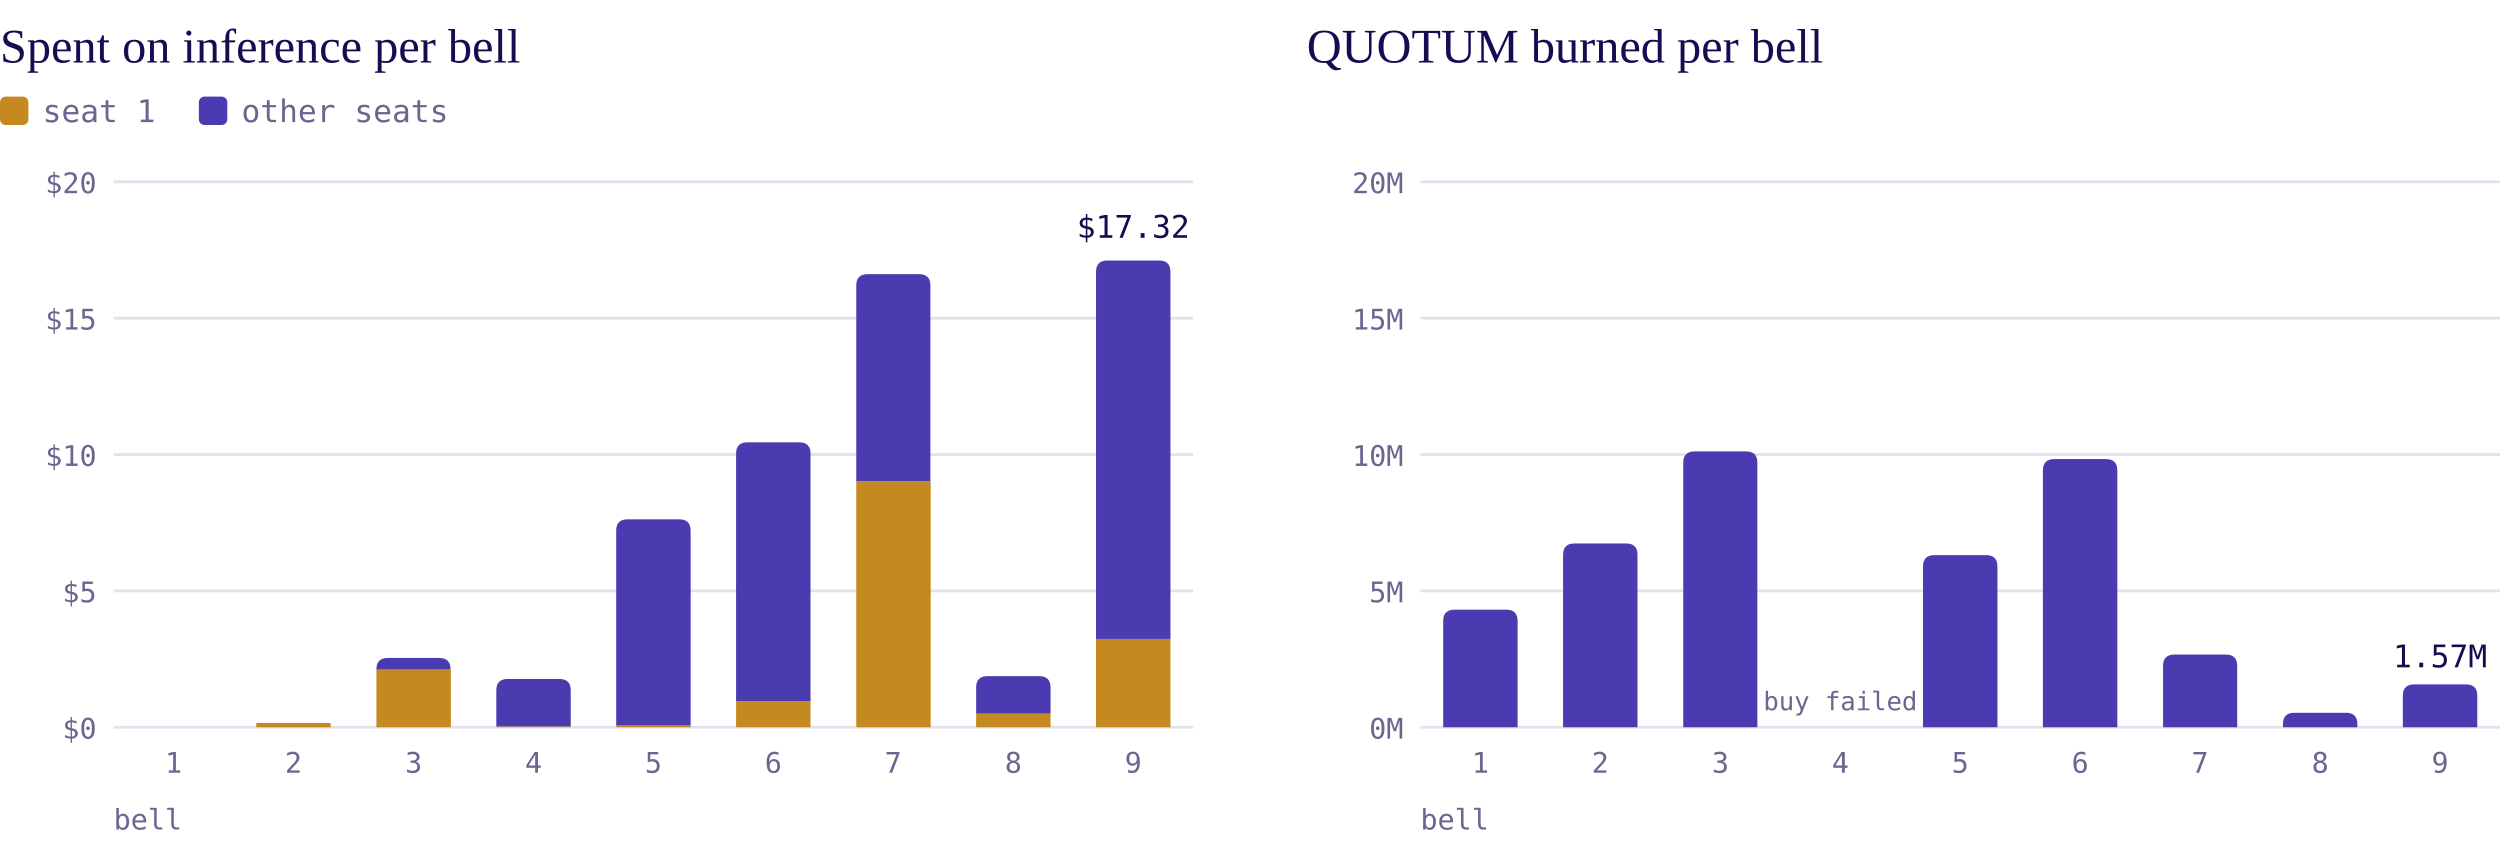
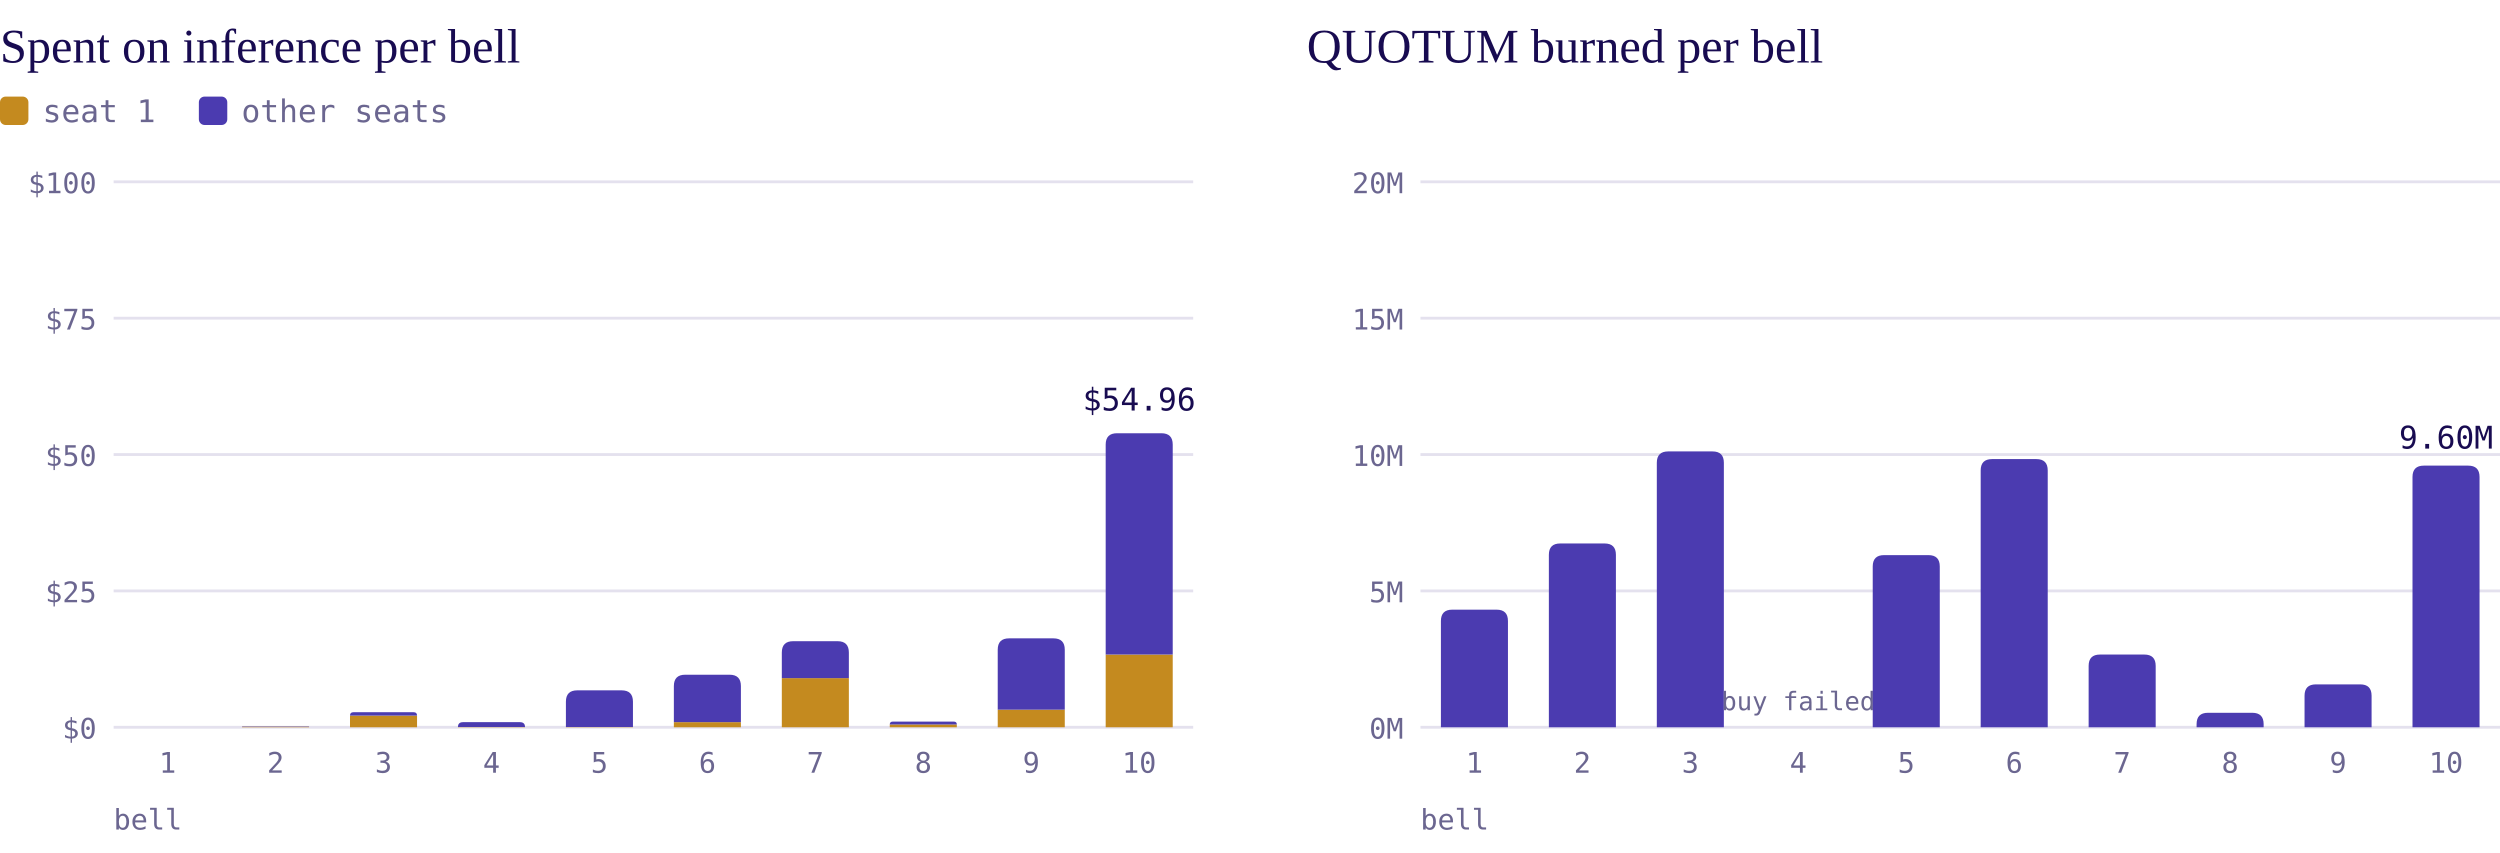
- <svg xmlns="http://www.w3.org/2000/svg" viewBox="0 0 880 300" width="880" height="300" role="img" aria-label="quotum bells 1 to 9: inference spent and QUOTUM burned per bell">
+ <svg xmlns="http://www.w3.org/2000/svg" viewBox="0 0 880 300" width="880" height="300" role="img" aria-label="quotum bells 1 to 10: inference spent and QUOTUM burned per bell">
  <text x="0" y="22" font-family="Georgia,'Times New Roman',serif" font-size="17" fill="#180b51">Spent on inference per bell</text>
  <rect x="0" y="34" width="10" height="10" rx="2" fill="#c48a1f" />
  <text x="15" y="43" font-family="ui-monospace,SFMono-Regular,Menlo,monospace" font-size="11" fill="#6b6690">seat 1</text>
  <rect x="70" y="34" width="10" height="10" rx="2" fill="#4b3bb0" />
  <text x="85" y="43" font-family="ui-monospace,SFMono-Regular,Menlo,monospace" font-size="11" fill="#6b6690">other seats</text>
  <line x1="40" x2="420" y1="256.0" y2="256.0" stroke="#e4e1ee" stroke-width="1" />
  <text x="34" y="260.0" text-anchor="end" font-family="ui-monospace,SFMono-Regular,Menlo,monospace" font-size="10" fill="#6b6690">$0</text>
  <line x1="40" x2="420" y1="208.0" y2="208.0" stroke="#e4e1ee" stroke-width="1" />
-   <text x="34" y="212.0" text-anchor="end" font-family="ui-monospace,SFMono-Regular,Menlo,monospace" font-size="10" fill="#6b6690">$5</text>
+   <text x="34" y="212.0" text-anchor="end" font-family="ui-monospace,SFMono-Regular,Menlo,monospace" font-size="10" fill="#6b6690">$25</text>
  <line x1="40" x2="420" y1="160.0" y2="160.0" stroke="#e4e1ee" stroke-width="1" />
-   <text x="34" y="164.0" text-anchor="end" font-family="ui-monospace,SFMono-Regular,Menlo,monospace" font-size="10" fill="#6b6690">$10</text>
+   <text x="34" y="164.0" text-anchor="end" font-family="ui-monospace,SFMono-Regular,Menlo,monospace" font-size="10" fill="#6b6690">$50</text>
  <line x1="40" x2="420" y1="112.0" y2="112.0" stroke="#e4e1ee" stroke-width="1" />
-   <text x="34" y="116.0" text-anchor="end" font-family="ui-monospace,SFMono-Regular,Menlo,monospace" font-size="10" fill="#6b6690">$15</text>
+   <text x="34" y="116.0" text-anchor="end" font-family="ui-monospace,SFMono-Regular,Menlo,monospace" font-size="10" fill="#6b6690">$75</text>
  <line x1="40" x2="420" y1="64.0" y2="64.0" stroke="#e4e1ee" stroke-width="1" />
-   <text x="34" y="68.0" text-anchor="end" font-family="ui-monospace,SFMono-Regular,Menlo,monospace" font-size="10" fill="#6b6690">$20</text>
-   <path d="M48.0,256.0 V256.0 Q48.0,256.0 48.1,256.0 H74.2 Q74.2,256.0 74.2,256.0 V256.0 Z" fill="#c48a1f" />
-   <text x="61.1" y="272" text-anchor="middle" font-family="ui-monospace,SFMono-Regular,Menlo,monospace" font-size="10" fill="#6b6690">1</text>
-   <rect x="90.2" y="254.8" width="26.2" height="1.2" fill="#c48a1f" />
-   <path d="M90.2,254.8 V254.8 Q90.2,254.6 90.5,254.6 H116.2 Q116.4,254.6 116.4,254.8 V254.8 Z" fill="#4b3bb0" />
-   <text x="103.3" y="272" text-anchor="middle" font-family="ui-monospace,SFMono-Regular,Menlo,monospace" font-size="10" fill="#6b6690">2</text>
-   <rect x="132.5" y="235.7" width="26.2" height="20.3" fill="#c48a1f" />
-   <path d="M132.5,235.7 V235.6 Q132.5,231.6 136.5,231.6 H154.6 Q158.6,231.6 158.6,235.6 V235.7 Z" fill="#4b3bb0" />
-   <text x="145.6" y="272" text-anchor="middle" font-family="ui-monospace,SFMono-Regular,Menlo,monospace" font-size="10" fill="#6b6690">3</text>
-   <rect x="174.7" y="255.7" width="26.2" height="0.3" fill="#c48a1f" />
-   <path d="M174.7,255.7 V243.0 Q174.7,239.0 178.7,239.0 H196.9 Q200.9,239.0 200.9,243.0 V255.7 Z" fill="#4b3bb0" />
-   <text x="187.8" y="272" text-anchor="middle" font-family="ui-monospace,SFMono-Regular,Menlo,monospace" font-size="10" fill="#6b6690">4</text>
-   <rect x="216.9" y="255.4" width="26.2" height="0.6" fill="#c48a1f" />
-   <path d="M216.9,255.4 V186.8 Q216.9,182.8 220.9,182.8 H239.1 Q243.1,182.8 243.1,186.8 V255.4 Z" fill="#4b3bb0" />
-   <text x="230.0" y="272" text-anchor="middle" font-family="ui-monospace,SFMono-Regular,Menlo,monospace" font-size="10" fill="#6b6690">5</text>
-   <rect x="259.1" y="246.9" width="26.2" height="9.1" fill="#c48a1f" />
-   <path d="M259.1,246.9 V159.7 Q259.1,155.7 263.1,155.7 H281.3 Q285.3,155.7 285.3,159.7 V246.9 Z" fill="#4b3bb0" />
-   <text x="272.2" y="272" text-anchor="middle" font-family="ui-monospace,SFMono-Regular,Menlo,monospace" font-size="10" fill="#6b6690">6</text>
-   <rect x="301.4" y="169.4" width="26.2" height="86.6" fill="#c48a1f" />
-   <path d="M301.4,169.4 V100.5 Q301.4,96.5 305.4,96.5 H323.5 Q327.5,96.5 327.5,100.5 V169.4 Z" fill="#4b3bb0" />
-   <text x="314.4" y="272" text-anchor="middle" font-family="ui-monospace,SFMono-Regular,Menlo,monospace" font-size="10" fill="#6b6690">7</text>
-   <rect x="343.6" y="251.2" width="26.2" height="4.8" fill="#c48a1f" />
-   <path d="M343.6,251.2 V242.0 Q343.6,238.0 347.6,238.0 H365.8 Q369.8,238.0 369.8,242.0 V251.2 Z" fill="#4b3bb0" />
-   <text x="356.7" y="272" text-anchor="middle" font-family="ui-monospace,SFMono-Regular,Menlo,monospace" font-size="10" fill="#6b6690">8</text>
-   <rect x="385.8" y="224.9" width="26.2" height="31.1" fill="#c48a1f" />
-   <path d="M385.8,224.9 V95.7 Q385.8,91.7 389.8,91.7 H408.0 Q412.0,91.7 412.0,95.7 V224.9 Z" fill="#4b3bb0" />
-   <text x="398.9" y="272" text-anchor="middle" font-family="ui-monospace,SFMono-Regular,Menlo,monospace" font-size="10" fill="#6b6690">9</text>
-   <text x="398.9" y="83.7" text-anchor="middle" font-family="ui-monospace,SFMono-Regular,Menlo,monospace" font-size="11" fill="#180b51">$17.32</text>
+   <text x="34" y="68.0" text-anchor="end" font-family="ui-monospace,SFMono-Regular,Menlo,monospace" font-size="10" fill="#6b6690">$100</text>
+   <path d="M47.2,256.0 V256.0 Q47.2,256.0 47.2,256.0 H70.8 Q70.8,256.0 70.8,256.0 V256.0 Z" fill="#c48a1f" />
+   <text x="59.0" y="272" text-anchor="middle" font-family="ui-monospace,SFMono-Regular,Menlo,monospace" font-size="10" fill="#6b6690">1</text>
+   <rect x="85.2" y="255.8" width="23.6" height="0.2" fill="#c48a1f" />
+   <path d="M85.2,255.8 V255.8 Q85.2,255.7 85.3,255.7 H108.7 Q108.8,255.7 108.8,255.8 V255.8 Z" fill="#4b3bb0" />
+   <text x="97.0" y="272" text-anchor="middle" font-family="ui-monospace,SFMono-Regular,Menlo,monospace" font-size="10" fill="#6b6690">2</text>
+   <rect x="123.2" y="251.9" width="23.6" height="4.1" fill="#c48a1f" />
+   <path d="M123.2,251.9 V251.9 Q123.2,250.7 124.4,250.7 H145.6 Q146.8,250.7 146.8,251.9 V251.9 Z" fill="#4b3bb0" />
+   <text x="135.0" y="272" text-anchor="middle" font-family="ui-monospace,SFMono-Regular,Menlo,monospace" font-size="10" fill="#6b6690">3</text>
+   <rect x="161.2" y="255.9" width="23.6" height="0.1" fill="#c48a1f" />
+   <path d="M161.2,255.9 V255.9 Q161.2,254.2 163.0,254.2 H183.0 Q184.8,254.2 184.8,255.9 V255.9 Z" fill="#4b3bb0" />
+   <text x="173.0" y="272" text-anchor="middle" font-family="ui-monospace,SFMono-Regular,Menlo,monospace" font-size="10" fill="#6b6690">4</text>
+   <rect x="199.2" y="255.9" width="23.6" height="0.1" fill="#c48a1f" />
+   <path d="M199.2,255.9 V247.0 Q199.2,243.0 203.2,243.0 H218.8 Q222.8,243.0 222.8,247.0 V255.9 Z" fill="#4b3bb0" />
+   <text x="211.0" y="272" text-anchor="middle" font-family="ui-monospace,SFMono-Regular,Menlo,monospace" font-size="10" fill="#6b6690">5</text>
+   <rect x="237.2" y="254.2" width="23.6" height="1.8" fill="#c48a1f" />
+   <path d="M237.2,254.2 V241.5 Q237.2,237.5 241.2,237.5 H256.8 Q260.8,237.5 260.8,241.5 V254.2 Z" fill="#4b3bb0" />
+   <text x="249.0" y="272" text-anchor="middle" font-family="ui-monospace,SFMono-Regular,Menlo,monospace" font-size="10" fill="#6b6690">6</text>
+   <rect x="275.2" y="238.7" width="23.6" height="17.3" fill="#c48a1f" />
+   <path d="M275.2,238.7 V229.7 Q275.2,225.7 279.2,225.7 H294.8 Q298.8,225.7 298.8,229.7 V238.7 Z" fill="#4b3bb0" />
+   <text x="287.0" y="272" text-anchor="middle" font-family="ui-monospace,SFMono-Regular,Menlo,monospace" font-size="10" fill="#6b6690">7</text>
+   <rect x="313.2" y="255.0" width="23.6" height="1.0" fill="#c48a1f" />
+   <path d="M313.2,255.0 V255.0 Q313.2,254.0 314.3,254.0 H335.7 Q336.8,254.0 336.8,255.0 V255.0 Z" fill="#4b3bb0" />
+   <text x="325.0" y="272" text-anchor="middle" font-family="ui-monospace,SFMono-Regular,Menlo,monospace" font-size="10" fill="#6b6690">8</text>
+   <rect x="351.2" y="249.8" width="23.6" height="6.2" fill="#c48a1f" />
+   <path d="M351.2,249.8 V228.7 Q351.2,224.7 355.2,224.7 H370.8 Q374.8,224.7 374.8,228.7 V249.8 Z" fill="#4b3bb0" />
+   <text x="363.0" y="272" text-anchor="middle" font-family="ui-monospace,SFMono-Regular,Menlo,monospace" font-size="10" fill="#6b6690">9</text>
+   <rect x="389.2" y="230.4" width="23.6" height="25.6" fill="#c48a1f" />
+   <path d="M389.2,230.4 V156.5 Q389.2,152.5 393.2,152.5 H408.8 Q412.8,152.5 412.8,156.5 V230.4 Z" fill="#4b3bb0" />
+   <text x="401.0" y="272" text-anchor="middle" font-family="ui-monospace,SFMono-Regular,Menlo,monospace" font-size="10" fill="#6b6690">10</text>
+   <text x="401.0" y="144.5" text-anchor="middle" font-family="ui-monospace,SFMono-Regular,Menlo,monospace" font-size="11" fill="#180b51">$54.96</text>
  <text x="40" y="292" font-family="ui-monospace,SFMono-Regular,Menlo,monospace" font-size="10" fill="#6b6690">bell</text>
  <text x="460" y="22" font-family="Georgia,'Times New Roman',serif" font-size="17" fill="#180b51">QUOTUM burned per bell</text>
  <line x1="500" x2="880" y1="256.0" y2="256.0" stroke="#e4e1ee" stroke-width="1" />
  <text x="494" y="260.0" text-anchor="end" font-family="ui-monospace,SFMono-Regular,Menlo,monospace" font-size="10" fill="#6b6690">0M</text>
  <line x1="500" x2="880" y1="208.0" y2="208.0" stroke="#e4e1ee" stroke-width="1" />
  <text x="494" y="212.0" text-anchor="end" font-family="ui-monospace,SFMono-Regular,Menlo,monospace" font-size="10" fill="#6b6690">5M</text>
  <line x1="500" x2="880" y1="160.0" y2="160.0" stroke="#e4e1ee" stroke-width="1" />
  <text x="494" y="164.0" text-anchor="end" font-family="ui-monospace,SFMono-Regular,Menlo,monospace" font-size="10" fill="#6b6690">10M</text>
  <line x1="500" x2="880" y1="112.0" y2="112.0" stroke="#e4e1ee" stroke-width="1" />
  <text x="494" y="116.0" text-anchor="end" font-family="ui-monospace,SFMono-Regular,Menlo,monospace" font-size="10" fill="#6b6690">15M</text>
  <line x1="500" x2="880" y1="64.0" y2="64.0" stroke="#e4e1ee" stroke-width="1" />
  <text x="494" y="68.0" text-anchor="end" font-family="ui-monospace,SFMono-Regular,Menlo,monospace" font-size="10" fill="#6b6690">20M</text>
-   <path d="M508.0,256.0 V218.6 Q508.0,214.6 512.0,214.6 H530.2 Q534.2,214.6 534.2,218.6 V256.0 Z" fill="#4b3bb0" />
-   <text x="521.1" y="272" text-anchor="middle" font-family="ui-monospace,SFMono-Regular,Menlo,monospace" font-size="10" fill="#6b6690">1</text>
-   <path d="M550.2,256.0 V195.3 Q550.2,191.3 554.2,191.3 H572.4 Q576.4,191.3 576.4,195.3 V256.0 Z" fill="#4b3bb0" />
-   <text x="563.3" y="272" text-anchor="middle" font-family="ui-monospace,SFMono-Regular,Menlo,monospace" font-size="10" fill="#6b6690">2</text>
-   <path d="M592.5,256.0 V162.9 Q592.5,158.9 596.5,158.9 H614.6 Q618.6,158.9 618.6,162.9 V256.0 Z" fill="#4b3bb0" />
-   <text x="605.6" y="272" text-anchor="middle" font-family="ui-monospace,SFMono-Regular,Menlo,monospace" font-size="10" fill="#6b6690">3</text>
-   <text x="647.8" y="272" text-anchor="middle" font-family="ui-monospace,SFMono-Regular,Menlo,monospace" font-size="10" fill="#6b6690">4</text>
-   <text x="647.8" y="250" text-anchor="middle" font-family="ui-monospace,SFMono-Regular,Menlo,monospace" font-size="9" fill="#6b6690">buy failed</text>
-   <path d="M676.9,256.0 V199.4 Q676.9,195.4 680.9,195.4 H699.1 Q703.1,195.4 703.1,199.4 V256.0 Z" fill="#4b3bb0" />
-   <text x="690.0" y="272" text-anchor="middle" font-family="ui-monospace,SFMono-Regular,Menlo,monospace" font-size="10" fill="#6b6690">5</text>
-   <path d="M719.1,256.0 V165.6 Q719.1,161.6 723.1,161.6 H741.3 Q745.3,161.6 745.3,165.6 V256.0 Z" fill="#4b3bb0" />
-   <text x="732.2" y="272" text-anchor="middle" font-family="ui-monospace,SFMono-Regular,Menlo,monospace" font-size="10" fill="#6b6690">6</text>
-   <path d="M761.4,256.0 V234.4 Q761.4,230.4 765.4,230.4 H783.5 Q787.5,230.4 787.5,234.4 V256.0 Z" fill="#4b3bb0" />
-   <text x="774.4" y="272" text-anchor="middle" font-family="ui-monospace,SFMono-Regular,Menlo,monospace" font-size="10" fill="#6b6690">7</text>
-   <path d="M803.6,256.0 V254.9 Q803.6,250.9 807.6,250.9 H825.8 Q829.8,250.9 829.8,254.9 V256.0 Z" fill="#4b3bb0" />
-   <text x="816.7" y="272" text-anchor="middle" font-family="ui-monospace,SFMono-Regular,Menlo,monospace" font-size="10" fill="#6b6690">8</text>
-   <path d="M845.8,256.0 V244.9 Q845.8,240.9 849.8,240.9 H868.0 Q872.0,240.9 872.0,244.9 V256.0 Z" fill="#4b3bb0" />
-   <text x="858.9" y="272" text-anchor="middle" font-family="ui-monospace,SFMono-Regular,Menlo,monospace" font-size="10" fill="#6b6690">9</text>
-   <text x="858.9" y="234.9" text-anchor="middle" font-family="ui-monospace,SFMono-Regular,Menlo,monospace" font-size="11" fill="#180b51">1.57M</text>
+   <path d="M507.2,256.0 V218.6 Q507.2,214.6 511.2,214.6 H526.8 Q530.8,214.6 530.8,218.6 V256.0 Z" fill="#4b3bb0" />
+   <text x="519.0" y="272" text-anchor="middle" font-family="ui-monospace,SFMono-Regular,Menlo,monospace" font-size="10" fill="#6b6690">1</text>
+   <path d="M545.2,256.0 V195.3 Q545.2,191.3 549.2,191.3 H564.8 Q568.8,191.3 568.8,195.3 V256.0 Z" fill="#4b3bb0" />
+   <text x="557.0" y="272" text-anchor="middle" font-family="ui-monospace,SFMono-Regular,Menlo,monospace" font-size="10" fill="#6b6690">2</text>
+   <path d="M583.2,256.0 V162.9 Q583.2,158.9 587.2,158.9 H602.8 Q606.8,158.9 606.8,162.9 V256.0 Z" fill="#4b3bb0" />
+   <text x="595.0" y="272" text-anchor="middle" font-family="ui-monospace,SFMono-Regular,Menlo,monospace" font-size="10" fill="#6b6690">3</text>
+   <text x="633.0" y="272" text-anchor="middle" font-family="ui-monospace,SFMono-Regular,Menlo,monospace" font-size="10" fill="#6b6690">4</text>
+   <text x="633.0" y="250" text-anchor="middle" font-family="ui-monospace,SFMono-Regular,Menlo,monospace" font-size="9" fill="#6b6690">buy failed</text>
+   <path d="M659.2,256.0 V199.4 Q659.2,195.4 663.2,195.4 H678.8 Q682.8,195.4 682.8,199.4 V256.0 Z" fill="#4b3bb0" />
+   <text x="671.0" y="272" text-anchor="middle" font-family="ui-monospace,SFMono-Regular,Menlo,monospace" font-size="10" fill="#6b6690">5</text>
+   <path d="M697.2,256.0 V165.6 Q697.2,161.6 701.2,161.6 H716.8 Q720.8,161.6 720.8,165.6 V256.0 Z" fill="#4b3bb0" />
+   <text x="709.0" y="272" text-anchor="middle" font-family="ui-monospace,SFMono-Regular,Menlo,monospace" font-size="10" fill="#6b6690">6</text>
+   <path d="M735.2,256.0 V234.4 Q735.2,230.4 739.2,230.4 H754.8 Q758.8,230.4 758.8,234.4 V256.0 Z" fill="#4b3bb0" />
+   <text x="747.0" y="272" text-anchor="middle" font-family="ui-monospace,SFMono-Regular,Menlo,monospace" font-size="10" fill="#6b6690">7</text>
+   <path d="M773.2,256.0 V254.9 Q773.2,250.9 777.2,250.9 H792.8 Q796.8,250.9 796.8,254.9 V256.0 Z" fill="#4b3bb0" />
+   <text x="785.0" y="272" text-anchor="middle" font-family="ui-monospace,SFMono-Regular,Menlo,monospace" font-size="10" fill="#6b6690">8</text>
+   <path d="M811.2,256.0 V244.9 Q811.2,240.9 815.2,240.9 H830.8 Q834.8,240.9 834.8,244.9 V256.0 Z" fill="#4b3bb0" />
+   <text x="823.0" y="272" text-anchor="middle" font-family="ui-monospace,SFMono-Regular,Menlo,monospace" font-size="10" fill="#6b6690">9</text>
+   <path d="M849.2,256.0 V167.9 Q849.2,163.9 853.2,163.9 H868.8 Q872.8,163.9 872.8,167.9 V256.0 Z" fill="#4b3bb0" />
+   <text x="861.0" y="272" text-anchor="middle" font-family="ui-monospace,SFMono-Regular,Menlo,monospace" font-size="10" fill="#6b6690">10</text>
+   <text x="861.0" y="157.9" text-anchor="middle" font-family="ui-monospace,SFMono-Regular,Menlo,monospace" font-size="11" fill="#180b51">9.60M</text>
  <text x="500" y="292" font-family="ui-monospace,SFMono-Regular,Menlo,monospace" font-size="10" fill="#6b6690">bell</text>
</svg>
